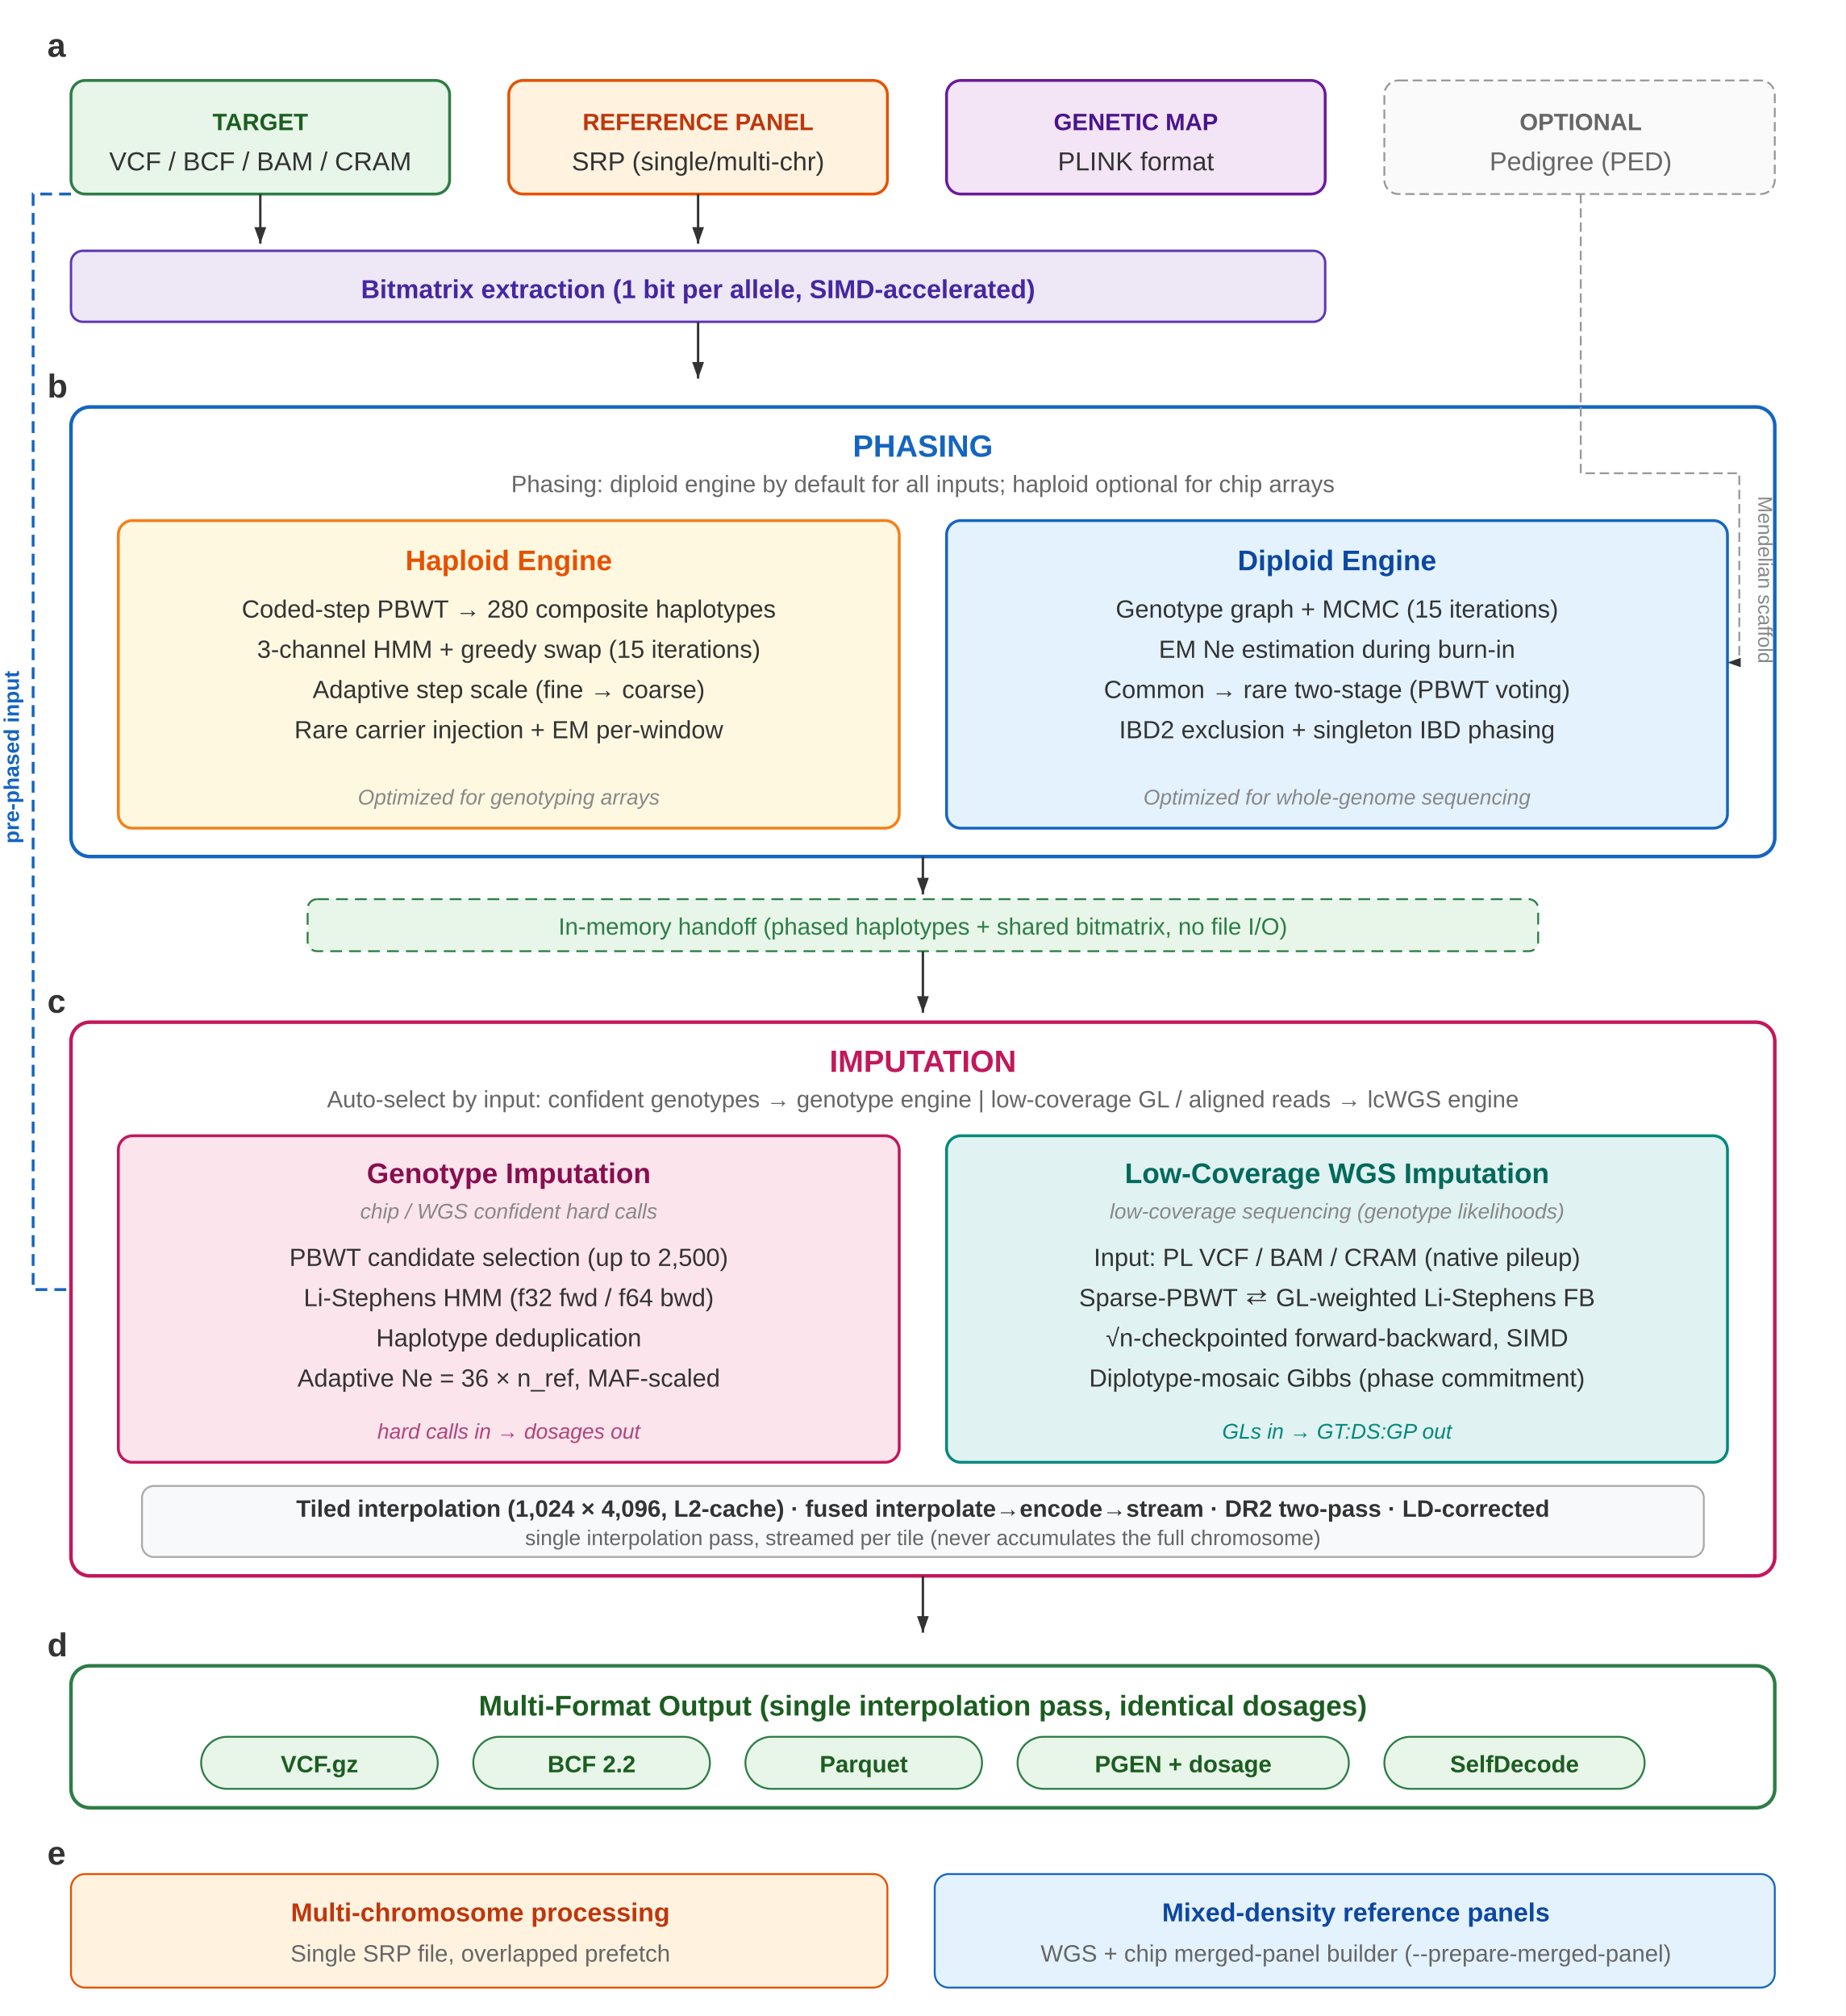
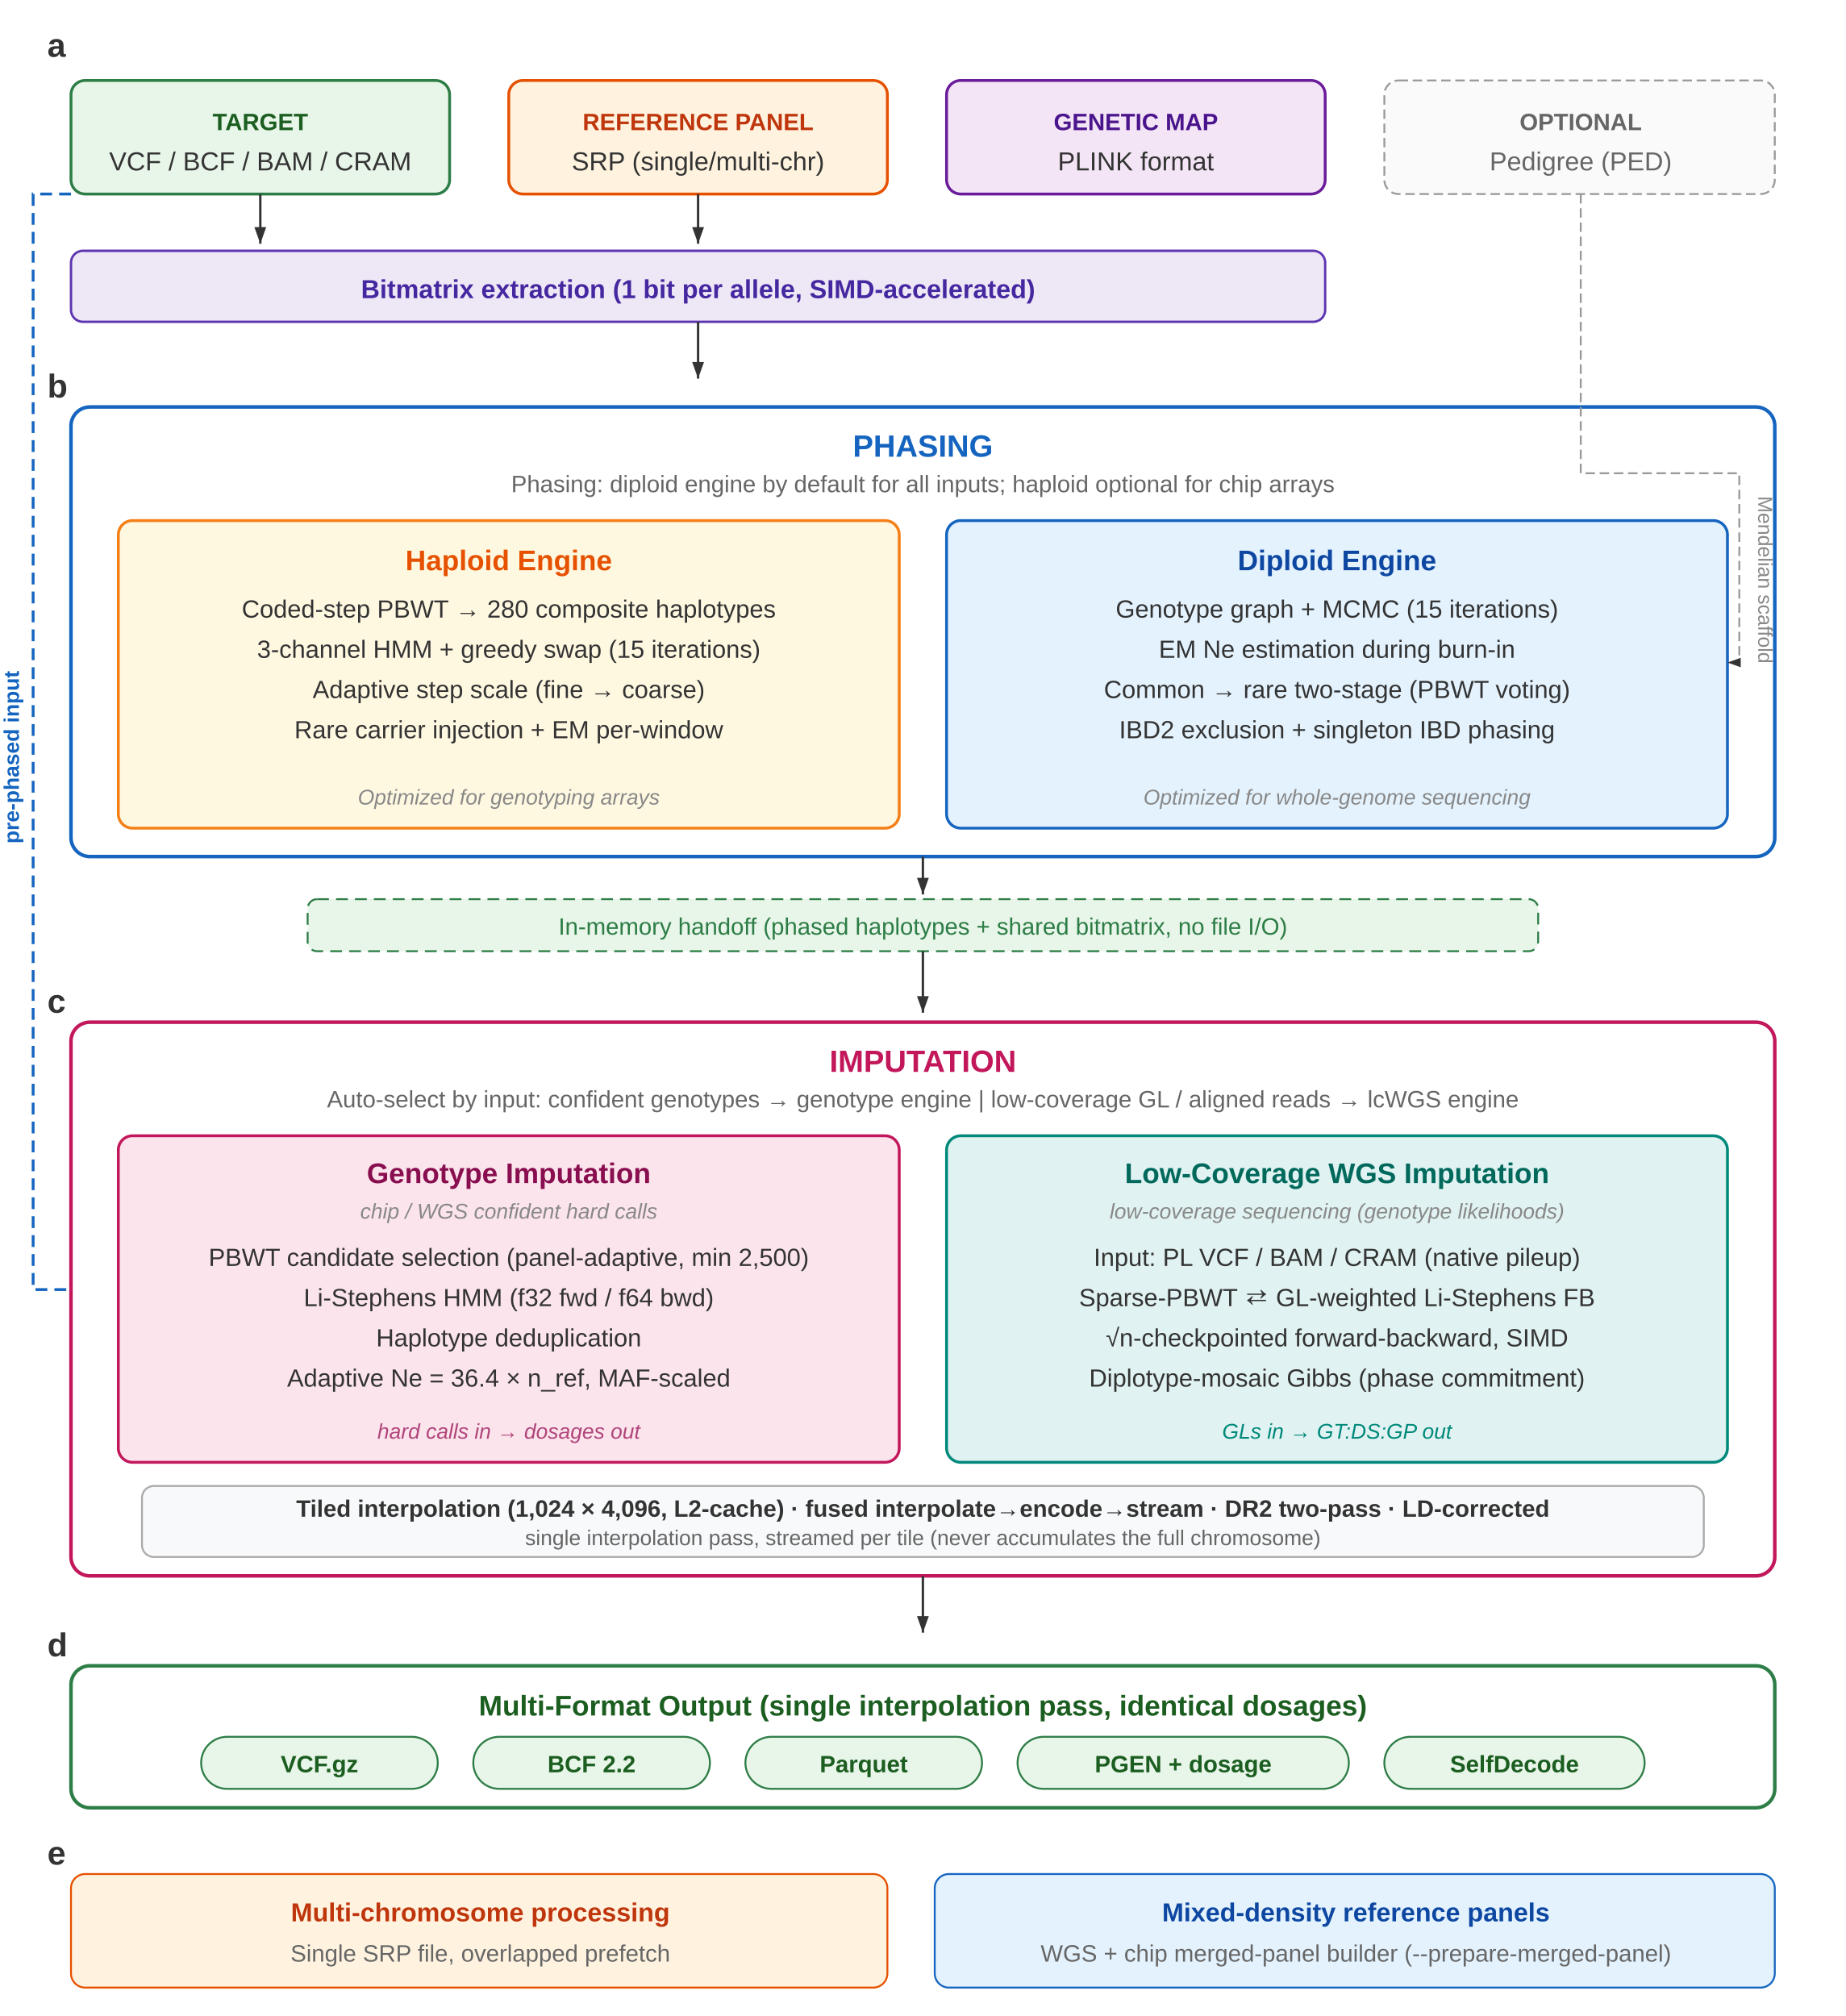
<svg xmlns="http://www.w3.org/2000/svg" viewBox="0 0 780 852" font-family="Arial, Helvetica, sans-serif">
  <defs>
    <marker id="a" markerWidth="7" markerHeight="5" refX="7" refY="2.5" orient="auto">
      <path d="M0,0 L7,2.5 L0,5" fill="#333" />
    </marker>
  </defs>
  <rect width="780" height="852" fill="#fff" />
  <text x="20" y="24" fill="#333" font-size="14" font-weight="700">a</text>
  <rect x="30" y="34" width="160" height="48" rx="6" fill="#e8f5e9" stroke="#2d7d46" stroke-width="1.2" />
  <text x="110" y="55" text-anchor="middle" fill="#1b5e20" font-size="10" font-weight="700">TARGET</text>
  <text x="110" y="72" text-anchor="middle" fill="#333" font-size="11">VCF / BCF / BAM / CRAM</text>
  <rect x="215" y="34" width="160" height="48" rx="6" fill="#fff3e0" stroke="#e65100" stroke-width="1.2" />
  <text x="295" y="55" text-anchor="middle" fill="#bf360c" font-size="10" font-weight="700">REFERENCE PANEL</text>
  <text x="295" y="72" text-anchor="middle" fill="#333" font-size="11">SRP (single/multi-chr)</text>
  <rect x="400" y="34" width="160" height="48" rx="6" fill="#f3e5f5" stroke="#6a1b9a" stroke-width="1.2" />
  <text x="480" y="55" text-anchor="middle" fill="#4a148c" font-size="10" font-weight="700">GENETIC MAP</text>
  <text x="480" y="72" text-anchor="middle" fill="#333" font-size="11">PLINK format</text>
  <rect x="585" y="34" width="165" height="48" rx="6" fill="#fafafa" stroke="#999" stroke-width="0.8" stroke-dasharray="4,2" />
  <text x="668" y="55" text-anchor="middle" fill="#666" font-size="10" font-weight="700">OPTIONAL</text>
  <text x="668" y="72" text-anchor="middle" fill="#666" font-size="11">Pedigree (PED)</text>
  <line x1="110" y1="82" x2="110" y2="103" stroke="#333" stroke-width="1" marker-end="url(#a)" />
  <line x1="295" y1="82" x2="295" y2="103" stroke="#333" stroke-width="1" marker-end="url(#a)" />
  <rect x="30" y="106" width="530" height="30" rx="5" fill="#ede7f6" stroke="#5e35b1" stroke-width="1" />
  <text x="295" y="126" text-anchor="middle" fill="#4527a0" font-size="11" font-weight="600">Bitmatrix extraction (1 bit per allele, SIMD-accelerated)</text>
  <line x1="295" y1="136" x2="295" y2="160" stroke="#333" stroke-width="1" marker-end="url(#a)" />
  <text x="20" y="168" fill="#333" font-size="14" font-weight="700">b</text>
  <rect x="30" y="172" width="720" height="190" rx="8" fill="#fff" stroke="#1565c0" stroke-width="1.5" />
  <text x="390" y="193" text-anchor="middle" fill="#1565c0" font-size="13" font-weight="700">PHASING</text>
  <text x="390" y="208" text-anchor="middle" fill="#666" font-size="10">Phasing: diploid engine by default for all inputs; haploid optional for chip arrays</text>
  <rect x="50" y="220" width="330" height="130" rx="6" fill="#fff8e1" stroke="#f57f17" stroke-width="1.2" />
  <text x="215" y="241" text-anchor="middle" fill="#e65100" font-size="12" font-weight="700">Haploid Engine</text>
  <text x="215" y="261" text-anchor="middle" fill="#333" font-size="10.5">Coded-step PBWT → 280 composite haplotypes</text>
  <text x="215" y="278" text-anchor="middle" fill="#333" font-size="10.5">3-channel HMM + greedy swap (15 iterations)</text>
  <text x="215" y="295" text-anchor="middle" fill="#333" font-size="10.5">Adaptive step scale (fine → coarse)</text>
  <text x="215" y="312" text-anchor="middle" fill="#333" font-size="10.5">Rare carrier injection + EM per-window</text>
  <text x="215" y="340" text-anchor="middle" fill="#888" font-size="9" font-style="italic">Optimized for genotyping arrays</text>
  <rect x="400" y="220" width="330" height="130" rx="6" fill="#e3f2fd" stroke="#1565c0" stroke-width="1.2" />
  <text x="565" y="241" text-anchor="middle" fill="#0d47a1" font-size="12" font-weight="700">Diploid Engine</text>
  <text x="565" y="261" text-anchor="middle" fill="#333" font-size="10.5">Genotype graph + MCMC (15 iterations)</text>
  <text x="565" y="278" text-anchor="middle" fill="#333" font-size="10.5">EM Ne estimation during burn-in</text>
  <text x="565" y="295" text-anchor="middle" fill="#333" font-size="10.5">Common → rare two-stage (PBWT voting)</text>
  <text x="565" y="312" text-anchor="middle" fill="#333" font-size="10.5">IBD2 exclusion + singleton IBD phasing</text>
  <text x="565" y="340" text-anchor="middle" fill="#888" font-size="9" font-style="italic">Optimized for whole-genome sequencing</text>
  <path d="M668 82 L668 200 L735 200 L735 280 L730 280" fill="none" stroke="#999" stroke-width="0.8" stroke-dasharray="4,2" marker-end="url(#a)" />
  <text x="743" y="245" fill="#888" font-size="8.5" transform="rotate(90,743,245)" text-anchor="middle">Mendelian scaffold</text>
  <path d="M30 82 L14 82 L14 545 L48 545" fill="none" stroke="#1565c0" stroke-width="1.2" stroke-dasharray="5,3" marker-end="url(#a)" />
  <text x="8" y="320" fill="#1565c0" font-size="9" font-weight="600" transform="rotate(-90,8,320)" text-anchor="middle">pre-phased input</text>
  <line x1="390" y1="362" x2="390" y2="378" stroke="#333" stroke-width="1" marker-end="url(#a)" />
  <rect x="130" y="380" width="520" height="22" rx="4" fill="#e8f5e9" stroke="#2d7d46" stroke-width="0.8" stroke-dasharray="5,3" />
  <text x="390" y="395" text-anchor="middle" fill="#2d7d46" font-size="10">In-memory handoff (phased haplotypes + shared bitmatrix, no file I/O)</text>
  <line x1="390" y1="402" x2="390" y2="428" stroke="#333" stroke-width="1" marker-end="url(#a)" />
  <text x="20" y="428" fill="#333" font-size="14" font-weight="700">c</text>
  <rect x="30" y="432" width="720" height="234" rx="8" fill="#fff" stroke="#c2185b" stroke-width="1.5" />
  <text x="390" y="453" text-anchor="middle" fill="#c2185b" font-size="13" font-weight="700">IMPUTATION</text>
  <text x="390" y="468" text-anchor="middle" fill="#666" font-size="10">Auto-select by input: confident genotypes → genotype engine | low-coverage GL / aligned reads → lcWGS engine</text>
  <rect x="50" y="480" width="330" height="138" rx="6" fill="#fce4ec" stroke="#c2185b" stroke-width="1.2" />
  <text x="215" y="500" text-anchor="middle" fill="#880e4f" font-size="12" font-weight="700">Genotype Imputation</text>
  <text x="215" y="515" text-anchor="middle" fill="#888" font-size="9" font-style="italic">chip / WGS confident hard calls</text>
-   <text x="215" y="535" text-anchor="middle" fill="#333" font-size="10.5">PBWT candidate selection (up to 2,500)</text>
+   <text x="215" y="535" text-anchor="middle" fill="#333" font-size="10.5">PBWT candidate selection (panel-adaptive, min 2,500)</text>
  <text x="215" y="552" text-anchor="middle" fill="#333" font-size="10.5">Li-Stephens HMM (f32 fwd / f64 bwd)</text>
  <text x="215" y="569" text-anchor="middle" fill="#333" font-size="10.5">Haplotype deduplication</text>
-   <text x="215" y="586" text-anchor="middle" fill="#333" font-size="10.5">Adaptive Ne = 36 × n_ref, MAF-scaled</text>
+   <text x="215" y="586" text-anchor="middle" fill="#333" font-size="10.5">Adaptive Ne = 36.4 × n_ref, MAF-scaled</text>
  <text x="215" y="608" text-anchor="middle" fill="#b0457b" font-size="9" font-style="italic">hard calls in → dosages out</text>
  <rect x="400" y="480" width="330" height="138" rx="6" fill="#e0f2f1" stroke="#00897b" stroke-width="1.2" />
  <text x="565" y="500" text-anchor="middle" fill="#00695c" font-size="12" font-weight="700">Low-Coverage WGS Imputation</text>
  <text x="565" y="515" text-anchor="middle" fill="#888" font-size="9" font-style="italic">low-coverage sequencing (genotype likelihoods)</text>
  <text x="565" y="535" text-anchor="middle" fill="#333" font-size="10.5">Input: PL VCF / BAM / CRAM (native pileup)</text>
  <text x="565" y="552" text-anchor="middle" fill="#333" font-size="10.5">Sparse-PBWT ⇄ GL-weighted Li-Stephens FB</text>
  <text x="565" y="569" text-anchor="middle" fill="#333" font-size="10.5">√n-checkpointed forward-backward, SIMD</text>
  <text x="565" y="586" text-anchor="middle" fill="#333" font-size="10.5">Diplotype-mosaic Gibbs (phase commitment)</text>
  <text x="565" y="608" text-anchor="middle" fill="#00897b" font-size="9" font-style="italic">GLs in → GT:DS:GP out</text>
  <rect x="60" y="628" width="660" height="30" rx="5" fill="#f8f9fa" stroke="#aaa" stroke-width="0.8" />
  <text x="390" y="641" text-anchor="middle" fill="#333" font-size="10" font-weight="600">Tiled interpolation (1,024 × 4,096, L2-cache) · fused interpolate→encode→stream · DR2 two-pass · LD-corrected</text>
  <text x="390" y="653" text-anchor="middle" fill="#666" font-size="9">single interpolation pass, streamed per tile (never accumulates the full chromosome)</text>
  <line x1="390" y1="666" x2="390" y2="690" stroke="#333" stroke-width="1" marker-end="url(#a)" />
  <text x="20" y="700" fill="#333" font-size="14" font-weight="700">d</text>
  <rect x="30" y="704" width="720" height="60" rx="8" fill="#fff" stroke="#2d7d46" stroke-width="1.5" />
  <text x="390" y="725" text-anchor="middle" fill="#1b5e20" font-size="12" font-weight="700">Multi-Format Output (single interpolation pass, identical dosages)</text>
  <rect x="85" y="734" width="100" height="22" rx="11" fill="#e8f5e9" stroke="#2d7d46" stroke-width="0.8" />
  <text x="135" y="749" text-anchor="middle" fill="#1b5e20" font-size="10" font-weight="600">VCF.gz</text>
  <rect x="200" y="734" width="100" height="22" rx="11" fill="#e8f5e9" stroke="#2d7d46" stroke-width="0.8" />
  <text x="250" y="749" text-anchor="middle" fill="#1b5e20" font-size="10" font-weight="600">BCF 2.2</text>
  <rect x="315" y="734" width="100" height="22" rx="11" fill="#e8f5e9" stroke="#2d7d46" stroke-width="0.8" />
  <text x="365" y="749" text-anchor="middle" fill="#1b5e20" font-size="10" font-weight="600">Parquet</text>
  <rect x="430" y="734" width="140" height="22" rx="11" fill="#e8f5e9" stroke="#2d7d46" stroke-width="0.8" />
  <text x="500" y="749" text-anchor="middle" fill="#1b5e20" font-size="10" font-weight="600">PGEN + dosage</text>
  <rect x="585" y="734" width="110" height="22" rx="11" fill="#e8f5e9" stroke="#2d7d46" stroke-width="0.8" />
  <text x="640" y="749" text-anchor="middle" fill="#1b5e20" font-size="10" font-weight="600">SelfDecode</text>
  <text x="20" y="788" fill="#333" font-size="14" font-weight="700">e</text>
  <rect x="30" y="792" width="345" height="48" rx="6" fill="#fff3e0" stroke="#e65100" stroke-width="0.8" />
  <text x="203" y="812" text-anchor="middle" fill="#bf360c" font-size="11" font-weight="600">Multi-chromosome processing</text>
  <text x="203" y="829" text-anchor="middle" fill="#666" font-size="10">Single SRP file, overlapped prefetch</text>
  <rect x="395" y="792" width="355" height="48" rx="6" fill="#e3f2fd" stroke="#1565c0" stroke-width="0.8" />
  <text x="573" y="812" text-anchor="middle" fill="#0d47a1" font-size="11" font-weight="600">Mixed-density reference panels</text>
  <text x="573" y="829" text-anchor="middle" fill="#666" font-size="10">WGS + chip merged-panel builder (--prepare-merged-panel)</text>
</svg>
